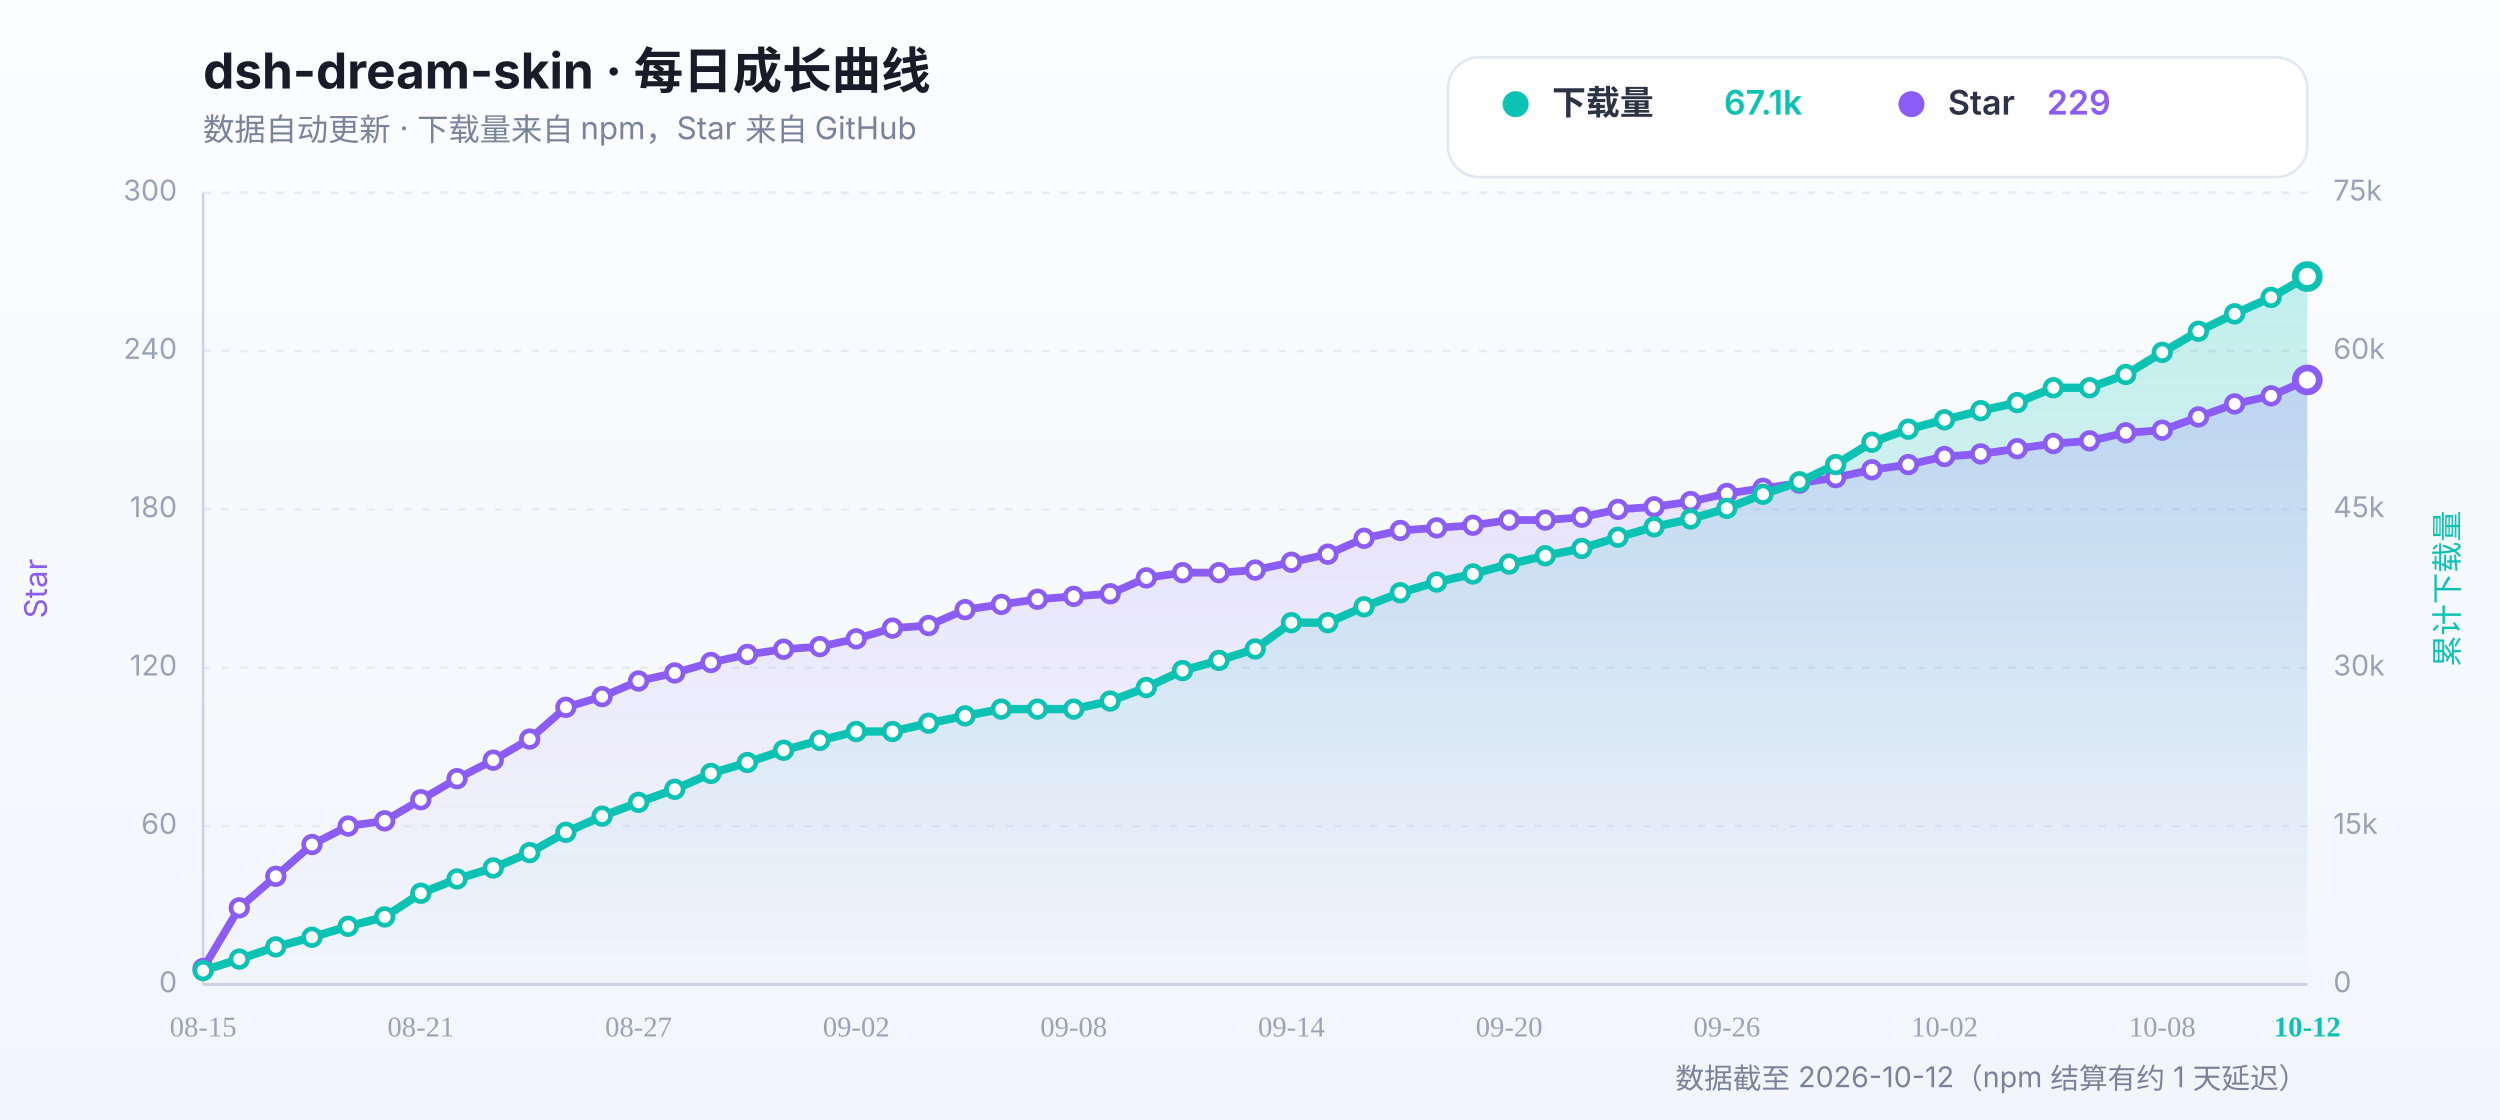
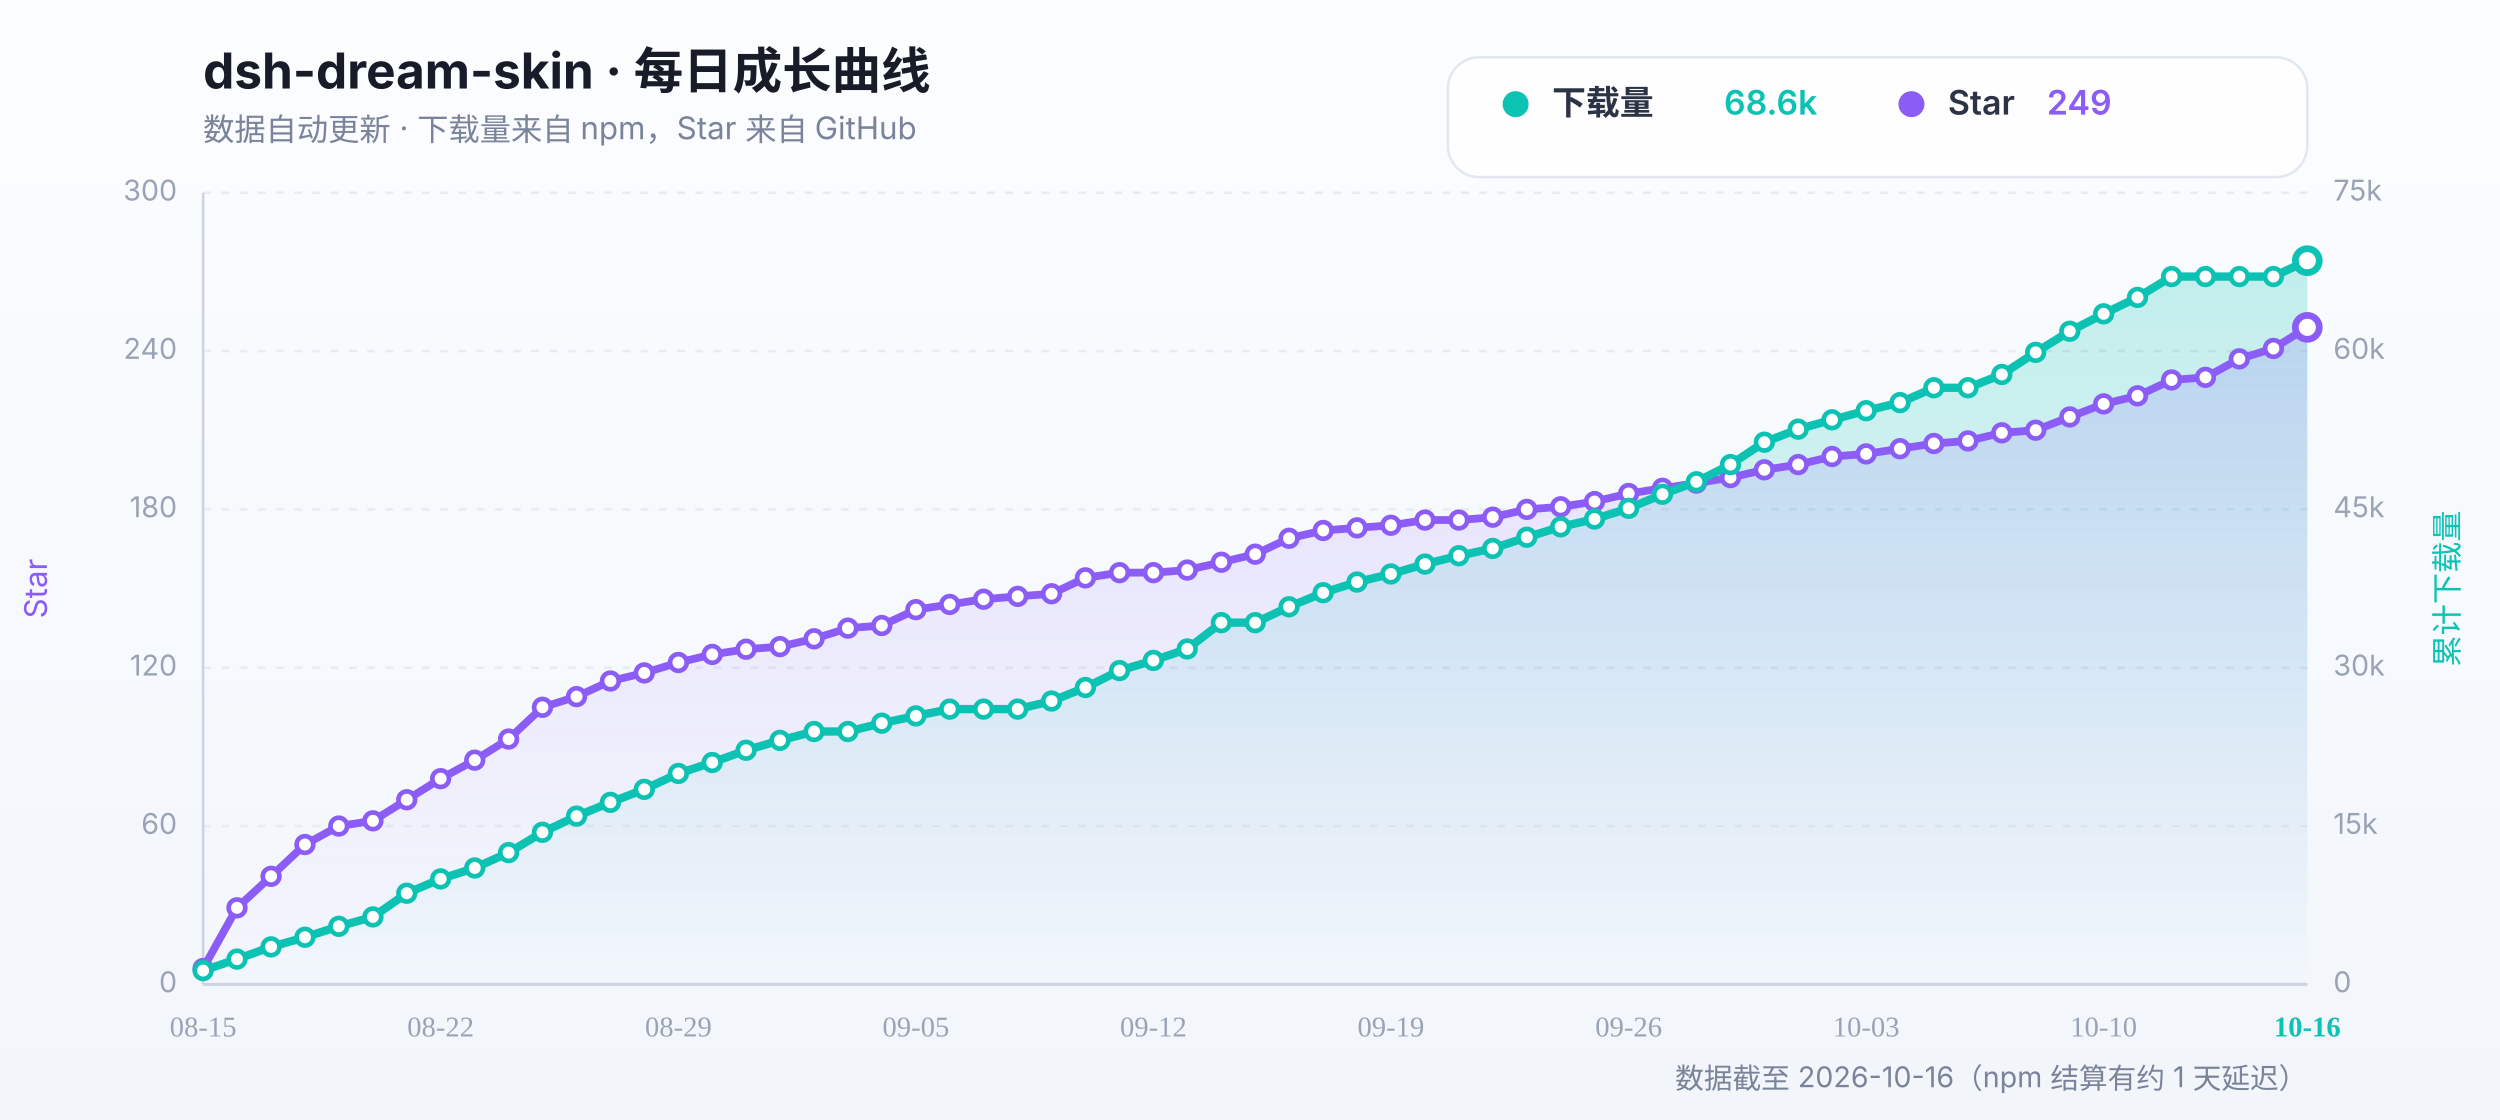
<svg xmlns="http://www.w3.org/2000/svg" width="960" height="430" viewBox="0 0 960 430" role="img" aria-label="dsh-dream-skin 每日 Star 与累计下载量双轴折线图">
  <defs>
    <linearGradient id="gradDl" x1="0" y1="0" x2="0" y2="1">
      <stop offset="0%" stop-color="#0cc2b3" stop-opacity="0.24" />
      <stop offset="100%" stop-color="#0cc2b3" stop-opacity="0" />
    </linearGradient>
    <linearGradient id="gradSt" x1="0" y1="0" x2="0" y2="1">
      <stop offset="0%" stop-color="#8b5cf6" stop-opacity="0.18" />
      <stop offset="100%" stop-color="#8b5cf6" stop-opacity="0" />
    </linearGradient>
    <linearGradient id="bgGrad" x1="0" y1="0" x2="0" y2="1">
      <stop offset="0%" stop-color="#fbfdff" />
      <stop offset="100%" stop-color="#f2f6fb" />
    </linearGradient>
  </defs>
  <rect width="960" height="430" fill="url(#bgGrad)" />
  <g font-family="system-ui,-apple-system,'Segoe UI',sans-serif">
    <text x="18" y="226" font-size="12" fill="#8b5cf6" transform="rotate(-90 18 226)" text-anchor="middle">Star</text>
    <text x="944" y="226" font-size="12" fill="#0cc2b3" transform="rotate(-90 944 226)" text-anchor="middle">累计下载量</text>
  </g>
  <text x="78" y="34" font-size="19" font-weight="700" fill="#171c28" font-family="system-ui,-apple-system,'Segoe UI',sans-serif">dsh-dream-skin · 每日成长曲线</text>
  <text x="78" y="54" font-size="12" fill="#7a8399" font-family="system-ui,-apple-system,'Segoe UI',sans-serif">数据自动更新 · 下载量来自 npm，Star 来自 GitHub</text>
  <g font-family="system-ui,-apple-system,'Segoe UI',sans-serif">
    <rect x="556" y="22" width="330" height="46" rx="12" fill="#ffffff" fill-opacity="0.72" stroke="#e3e8f0" stroke-width="1" />
    <circle cx="582" cy="40" r="5" fill="#0cc2b3" />
    <text x="596" y="44" font-size="13" font-weight="600" fill="#2c3344">下载量</text>
-     <text x="662" y="44" font-size="13" font-weight="600" fill="#0cc2b3">67.1k</text>
+     <text x="662" y="44" font-size="13" font-weight="600" fill="#0cc2b3">68.6k</text>
    <circle cx="734" cy="40" r="5" fill="#8b5cf6" />
    <text x="748" y="44" font-size="13" font-weight="600" fill="#2c3344">Star</text>
-     <text x="786" y="44" font-size="13" font-weight="600" fill="#8b5cf6">229</text>
+     <text x="786" y="44" font-size="13" font-weight="600" fill="#8b5cf6">249</text>
  </g>
  <line x1="78" y1="378.0" x2="886" y2="378.0" stroke="#d3d9e8" stroke-width="1.2" />
  <line x1="78" y1="317.2" x2="886" y2="317.2" stroke="#e8ebf2" stroke-width="1" stroke-dasharray="3 4" />
  <line x1="78" y1="256.4" x2="886" y2="256.4" stroke="#e8ebf2" stroke-width="1" stroke-dasharray="3 4" />
  <line x1="78" y1="195.6" x2="886" y2="195.6" stroke="#e8ebf2" stroke-width="1" stroke-dasharray="3 4" />
  <line x1="78" y1="134.8" x2="886" y2="134.8" stroke="#e8ebf2" stroke-width="1" stroke-dasharray="3 4" />
  <line x1="78" y1="74.0" x2="886" y2="74.0" stroke="#e8ebf2" stroke-width="1" stroke-dasharray="3 4" />
  <g font-family="system-ui,-apple-system,'Segoe UI',sans-serif">
    <text x="68" y="381.0" text-anchor="end" font-size="11" fill="#9aa3b5">0</text>
    <text x="68" y="320.2" text-anchor="end" font-size="11" fill="#9aa3b5">60</text>
    <text x="68" y="259.4" text-anchor="end" font-size="11" fill="#9aa3b5">120</text>
    <text x="68" y="198.6" text-anchor="end" font-size="11" fill="#9aa3b5">180</text>
    <text x="68" y="137.8" text-anchor="end" font-size="11" fill="#9aa3b5">240</text>
    <text x="68" y="77.0" text-anchor="end" font-size="11" fill="#9aa3b5">300</text>
    <text x="896" y="381.0" text-anchor="start" font-size="11" fill="#9aa3b5">0</text>
    <text x="896" y="320.2" text-anchor="start" font-size="11" fill="#9aa3b5">15k</text>
    <text x="896" y="259.4" text-anchor="start" font-size="11" fill="#9aa3b5">30k</text>
    <text x="896" y="198.6" text-anchor="start" font-size="11" fill="#9aa3b5">45k</text>
    <text x="896" y="137.8" text-anchor="start" font-size="11" fill="#9aa3b5">60k</text>
    <text x="896" y="77.0" text-anchor="start" font-size="11" fill="#9aa3b5">75k</text>
  </g>
  <line x1="78" y1="74" x2="78" y2="378" stroke="#cdd3e2" stroke-width="1" />
  <line x1="78" y1="378" x2="886" y2="378" stroke="#cdd3e2" stroke-width="1" />
-   <path d="M 78.0 378.0 L 78.0 372.7 L 91.9 368.3 L 105.9 363.6 L 119.8 359.9 L 133.7 355.7 L 147.7 352.1 L 161.6 343.0 L 175.5 337.5 L 189.4 333.3 L 203.4 327.4 L 217.3 319.6 L 231.2 313.4 L 245.2 308.1 L 259.1 303.1 L 273.0 297.0 L 287.0 292.8 L 300.9 288.1 L 314.8 284.3 L 328.8 280.9 L 342.7 280.9 L 356.6 277.7 L 370.6 274.9 L 384.5 272.3 L 398.4 272.3 L 412.3 272.3 L 426.3 269.2 L 440.2 264.0 L 454.1 257.5 L 468.1 253.6 L 482.0 249.2 L 495.9 239.1 L 509.9 239.1 L 523.8 233.0 L 537.7 227.6 L 551.7 223.5 L 565.6 220.4 L 579.5 216.6 L 593.4 213.4 L 607.4 210.6 L 621.3 206.3 L 635.2 202.3 L 649.2 199.3 L 663.1 195.2 L 677.0 189.8 L 691.0 185.0 L 704.9 178.4 L 718.8 169.8 L 732.8 164.8 L 746.7 161.2 L 760.6 157.7 L 774.6 154.6 L 788.5 148.9 L 802.4 148.9 L 816.3 143.8 L 830.3 135.3 L 844.2 127.2 L 858.1 120.5 L 872.1 114.2 L 886.0 106.2 L 886.0 378.0 Z" fill="url(#gradDl)" stroke="none" />
-   <path d="M 78.0 378.0 L 78.0 371.9 L 91.9 348.6 L 105.9 336.5 L 119.8 324.3 L 133.7 317.2 L 147.7 315.2 L 161.6 307.1 L 175.5 299.0 L 189.4 291.9 L 203.4 283.8 L 217.3 271.6 L 231.2 267.5 L 245.2 261.5 L 259.1 258.4 L 273.0 254.4 L 287.0 251.3 L 300.9 249.3 L 314.8 248.3 L 328.8 245.3 L 342.7 241.2 L 356.6 240.2 L 370.6 234.1 L 384.5 232.1 L 398.4 230.1 L 412.3 229.0 L 426.3 228.0 L 440.2 221.9 L 454.1 219.9 L 468.1 219.9 L 482.0 218.9 L 495.9 215.9 L 509.9 212.8 L 523.8 206.7 L 537.7 203.7 L 551.7 202.7 L 565.6 201.7 L 579.5 199.7 L 593.4 199.7 L 607.4 198.6 L 621.3 195.6 L 635.2 194.6 L 649.2 192.6 L 663.1 189.5 L 677.0 187.5 L 691.0 185.5 L 704.9 183.4 L 718.8 180.4 L 732.8 178.4 L 746.7 175.3 L 760.6 174.3 L 774.6 172.3 L 788.5 170.3 L 802.4 169.3 L 816.3 166.2 L 830.3 165.2 L 844.2 160.1 L 858.1 155.1 L 872.1 152.0 L 886.0 145.9 L 886.0 378.0 Z" fill="url(#gradSt)" stroke="none" />
-   <polyline points="78.0,371.9 91.9,348.6 105.9,336.5 119.8,324.3 133.7,317.2 147.7,315.2 161.6,307.1 175.5,299.0 189.4,291.9 203.4,283.8 217.3,271.6 231.2,267.5 245.2,261.5 259.1,258.4 273.0,254.4 287.0,251.3 300.9,249.3 314.8,248.3 328.8,245.3 342.7,241.2 356.6,240.2 370.6,234.1 384.5,232.1 398.4,230.1 412.3,229.0 426.3,228.0 440.2,221.9 454.1,219.9 468.1,219.9 482.0,218.9 495.9,215.9 509.9,212.8 523.8,206.7 537.7,203.7 551.7,202.7 565.6,201.7 579.5,199.7 593.4,199.7 607.4,198.6 621.3,195.6 635.2,194.6 649.2,192.6 663.1,189.5 677.0,187.5 691.0,185.5 704.9,183.4 718.8,180.4 732.8,178.4 746.7,175.3 760.6,174.3 774.6,172.3 788.5,170.3 802.4,169.3 816.3,166.2 830.3,165.2 844.2,160.1 858.1,155.1 872.1,152.0 886.0,145.9" fill="none" stroke="#8b5cf6" stroke-width="3" stroke-linecap="round" stroke-linejoin="round" />
+   <path d="M 78.0 378.0 L 78.0 372.7 L 91.0 368.3 L 104.1 363.6 L 117.1 359.9 L 130.1 355.7 L 143.2 352.1 L 156.2 343.0 L 169.2 337.5 L 182.3 333.3 L 195.3 327.4 L 208.3 319.6 L 221.4 313.4 L 234.4 308.1 L 247.4 303.1 L 260.5 297.0 L 273.5 292.8 L 286.5 288.1 L 299.5 284.3 L 312.6 280.9 L 325.6 280.9 L 338.6 277.7 L 351.7 274.9 L 364.7 272.3 L 377.7 272.3 L 390.8 272.3 L 403.8 269.2 L 416.8 264.0 L 429.9 257.5 L 442.9 253.6 L 455.9 249.2 L 469.0 239.1 L 482.0 239.1 L 495.0 233.0 L 508.1 227.6 L 521.1 223.5 L 534.1 220.4 L 547.2 216.6 L 560.2 213.4 L 573.2 210.6 L 586.3 206.3 L 599.3 202.3 L 612.3 199.3 L 625.4 195.2 L 638.4 189.8 L 651.4 185.0 L 664.5 178.4 L 677.5 169.8 L 690.5 164.8 L 703.5 161.2 L 716.6 157.7 L 729.6 154.6 L 742.6 148.9 L 755.7 148.9 L 768.7 143.8 L 781.7 135.3 L 794.8 127.2 L 807.8 120.5 L 820.8 114.2 L 833.9 106.2 L 846.9 106.2 L 859.9 106.2 L 873.0 106.2 L 886.0 100.1 L 886.0 378.0 Z" fill="url(#gradDl)" stroke="none" />
+   <path d="M 78.0 378.0 L 78.0 371.9 L 91.0 348.6 L 104.1 336.5 L 117.1 324.3 L 130.1 317.2 L 143.2 315.2 L 156.2 307.1 L 169.2 299.0 L 182.3 291.9 L 195.3 283.8 L 208.3 271.6 L 221.4 267.5 L 234.4 261.5 L 247.4 258.4 L 260.5 254.4 L 273.5 251.3 L 286.5 249.3 L 299.5 248.3 L 312.6 245.3 L 325.6 241.2 L 338.6 240.2 L 351.7 234.1 L 364.7 232.1 L 377.7 230.1 L 390.8 229.0 L 403.8 228.0 L 416.8 221.9 L 429.9 219.9 L 442.9 219.9 L 455.9 218.9 L 469.0 215.9 L 482.0 212.8 L 495.0 206.7 L 508.1 203.7 L 521.1 202.7 L 534.1 201.7 L 547.2 199.7 L 560.2 199.7 L 573.2 198.6 L 586.3 195.6 L 599.3 194.6 L 612.3 192.6 L 625.4 189.5 L 638.4 187.5 L 651.4 185.5 L 664.5 183.4 L 677.5 180.4 L 690.5 178.4 L 703.5 175.3 L 716.6 174.3 L 729.6 172.3 L 742.6 170.3 L 755.7 169.3 L 768.7 166.2 L 781.7 165.2 L 794.8 160.1 L 807.8 155.1 L 820.8 152.0 L 833.9 145.9 L 846.9 144.9 L 859.9 137.8 L 873.0 133.8 L 886.0 125.7 L 886.0 378.0 Z" fill="url(#gradSt)" stroke="none" />
+   <polyline points="78.0,371.9 91.0,348.6 104.1,336.5 117.1,324.3 130.1,317.2 143.2,315.2 156.2,307.1 169.2,299.0 182.3,291.9 195.3,283.8 208.3,271.6 221.4,267.5 234.4,261.5 247.4,258.4 260.5,254.4 273.5,251.3 286.5,249.3 299.5,248.3 312.6,245.3 325.6,241.2 338.6,240.2 351.7,234.1 364.7,232.1 377.7,230.1 390.8,229.0 403.8,228.0 416.8,221.9 429.9,219.9 442.9,219.9 455.9,218.9 469.0,215.9 482.0,212.8 495.0,206.7 508.1,203.7 521.1,202.7 534.1,201.7 547.2,199.7 560.2,199.7 573.2,198.6 586.3,195.6 599.3,194.6 612.3,192.6 625.4,189.5 638.4,187.5 651.4,185.5 664.5,183.4 677.5,180.4 690.5,178.4 703.5,175.3 716.6,174.3 729.6,172.3 742.6,170.3 755.7,169.3 768.7,166.2 781.7,165.2 794.8,160.1 807.8,155.1 820.8,152.0 833.9,145.9 846.9,144.9 859.9,137.8 873.0,133.8 886.0,125.7" fill="none" stroke="#8b5cf6" stroke-width="3" stroke-linecap="round" stroke-linejoin="round" />
  <circle cx="78.0" cy="371.9" r="3.2" fill="#ffffff" stroke="#8b5cf6" stroke-width="1.8" />
-   <circle cx="91.9" cy="348.6" r="3.2" fill="#ffffff" stroke="#8b5cf6" stroke-width="1.8" />
-   <circle cx="105.9" cy="336.5" r="3.2" fill="#ffffff" stroke="#8b5cf6" stroke-width="1.8" />
-   <circle cx="119.8" cy="324.3" r="3.2" fill="#ffffff" stroke="#8b5cf6" stroke-width="1.8" />
-   <circle cx="133.7" cy="317.2" r="3.2" fill="#ffffff" stroke="#8b5cf6" stroke-width="1.8" />
-   <circle cx="147.7" cy="315.2" r="3.2" fill="#ffffff" stroke="#8b5cf6" stroke-width="1.8" />
-   <circle cx="161.6" cy="307.1" r="3.2" fill="#ffffff" stroke="#8b5cf6" stroke-width="1.8" />
-   <circle cx="175.5" cy="299.0" r="3.2" fill="#ffffff" stroke="#8b5cf6" stroke-width="1.8" />
-   <circle cx="189.4" cy="291.9" r="3.2" fill="#ffffff" stroke="#8b5cf6" stroke-width="1.8" />
-   <circle cx="203.4" cy="283.8" r="3.2" fill="#ffffff" stroke="#8b5cf6" stroke-width="1.8" />
-   <circle cx="217.3" cy="271.6" r="3.2" fill="#ffffff" stroke="#8b5cf6" stroke-width="1.8" />
-   <circle cx="231.2" cy="267.5" r="3.2" fill="#ffffff" stroke="#8b5cf6" stroke-width="1.8" />
-   <circle cx="245.2" cy="261.5" r="3.2" fill="#ffffff" stroke="#8b5cf6" stroke-width="1.8" />
-   <circle cx="259.1" cy="258.4" r="3.2" fill="#ffffff" stroke="#8b5cf6" stroke-width="1.8" />
-   <circle cx="273.0" cy="254.4" r="3.2" fill="#ffffff" stroke="#8b5cf6" stroke-width="1.8" />
-   <circle cx="287.0" cy="251.3" r="3.2" fill="#ffffff" stroke="#8b5cf6" stroke-width="1.8" />
-   <circle cx="300.9" cy="249.3" r="3.2" fill="#ffffff" stroke="#8b5cf6" stroke-width="1.8" />
-   <circle cx="314.8" cy="248.3" r="3.2" fill="#ffffff" stroke="#8b5cf6" stroke-width="1.8" />
-   <circle cx="328.8" cy="245.3" r="3.2" fill="#ffffff" stroke="#8b5cf6" stroke-width="1.8" />
-   <circle cx="342.7" cy="241.2" r="3.2" fill="#ffffff" stroke="#8b5cf6" stroke-width="1.8" />
-   <circle cx="356.6" cy="240.2" r="3.2" fill="#ffffff" stroke="#8b5cf6" stroke-width="1.8" />
-   <circle cx="370.6" cy="234.1" r="3.2" fill="#ffffff" stroke="#8b5cf6" stroke-width="1.8" />
-   <circle cx="384.5" cy="232.1" r="3.2" fill="#ffffff" stroke="#8b5cf6" stroke-width="1.8" />
-   <circle cx="398.4" cy="230.1" r="3.2" fill="#ffffff" stroke="#8b5cf6" stroke-width="1.8" />
-   <circle cx="412.3" cy="229.0" r="3.2" fill="#ffffff" stroke="#8b5cf6" stroke-width="1.8" />
-   <circle cx="426.3" cy="228.0" r="3.2" fill="#ffffff" stroke="#8b5cf6" stroke-width="1.8" />
-   <circle cx="440.2" cy="221.9" r="3.2" fill="#ffffff" stroke="#8b5cf6" stroke-width="1.8" />
-   <circle cx="454.1" cy="219.9" r="3.2" fill="#ffffff" stroke="#8b5cf6" stroke-width="1.8" />
-   <circle cx="468.1" cy="219.9" r="3.2" fill="#ffffff" stroke="#8b5cf6" stroke-width="1.8" />
-   <circle cx="482.0" cy="218.9" r="3.2" fill="#ffffff" stroke="#8b5cf6" stroke-width="1.8" />
-   <circle cx="495.9" cy="215.9" r="3.2" fill="#ffffff" stroke="#8b5cf6" stroke-width="1.8" />
-   <circle cx="509.9" cy="212.8" r="3.2" fill="#ffffff" stroke="#8b5cf6" stroke-width="1.8" />
-   <circle cx="523.8" cy="206.7" r="3.2" fill="#ffffff" stroke="#8b5cf6" stroke-width="1.8" />
-   <circle cx="537.7" cy="203.7" r="3.2" fill="#ffffff" stroke="#8b5cf6" stroke-width="1.8" />
-   <circle cx="551.7" cy="202.7" r="3.2" fill="#ffffff" stroke="#8b5cf6" stroke-width="1.8" />
-   <circle cx="565.6" cy="201.7" r="3.2" fill="#ffffff" stroke="#8b5cf6" stroke-width="1.8" />
-   <circle cx="579.5" cy="199.7" r="3.2" fill="#ffffff" stroke="#8b5cf6" stroke-width="1.8" />
-   <circle cx="593.4" cy="199.7" r="3.2" fill="#ffffff" stroke="#8b5cf6" stroke-width="1.8" />
-   <circle cx="607.4" cy="198.6" r="3.2" fill="#ffffff" stroke="#8b5cf6" stroke-width="1.8" />
-   <circle cx="621.3" cy="195.6" r="3.2" fill="#ffffff" stroke="#8b5cf6" stroke-width="1.8" />
-   <circle cx="635.2" cy="194.6" r="3.2" fill="#ffffff" stroke="#8b5cf6" stroke-width="1.8" />
-   <circle cx="649.2" cy="192.6" r="3.2" fill="#ffffff" stroke="#8b5cf6" stroke-width="1.8" />
-   <circle cx="663.1" cy="189.5" r="3.2" fill="#ffffff" stroke="#8b5cf6" stroke-width="1.8" />
-   <circle cx="677.0" cy="187.5" r="3.2" fill="#ffffff" stroke="#8b5cf6" stroke-width="1.8" />
-   <circle cx="691.0" cy="185.5" r="3.2" fill="#ffffff" stroke="#8b5cf6" stroke-width="1.8" />
-   <circle cx="704.9" cy="183.4" r="3.2" fill="#ffffff" stroke="#8b5cf6" stroke-width="1.8" />
-   <circle cx="718.8" cy="180.4" r="3.2" fill="#ffffff" stroke="#8b5cf6" stroke-width="1.8" />
-   <circle cx="732.8" cy="178.4" r="3.2" fill="#ffffff" stroke="#8b5cf6" stroke-width="1.8" />
-   <circle cx="746.7" cy="175.3" r="3.2" fill="#ffffff" stroke="#8b5cf6" stroke-width="1.8" />
-   <circle cx="760.6" cy="174.3" r="3.2" fill="#ffffff" stroke="#8b5cf6" stroke-width="1.8" />
-   <circle cx="774.6" cy="172.3" r="3.2" fill="#ffffff" stroke="#8b5cf6" stroke-width="1.8" />
-   <circle cx="788.5" cy="170.3" r="3.2" fill="#ffffff" stroke="#8b5cf6" stroke-width="1.8" />
-   <circle cx="802.4" cy="169.3" r="3.2" fill="#ffffff" stroke="#8b5cf6" stroke-width="1.8" />
-   <circle cx="816.3" cy="166.2" r="3.2" fill="#ffffff" stroke="#8b5cf6" stroke-width="1.8" />
-   <circle cx="830.3" cy="165.2" r="3.2" fill="#ffffff" stroke="#8b5cf6" stroke-width="1.8" />
-   <circle cx="844.2" cy="160.1" r="3.2" fill="#ffffff" stroke="#8b5cf6" stroke-width="1.8" />
-   <circle cx="858.1" cy="155.1" r="3.2" fill="#ffffff" stroke="#8b5cf6" stroke-width="1.8" />
-   <circle cx="872.1" cy="152.0" r="3.2" fill="#ffffff" stroke="#8b5cf6" stroke-width="1.8" />
-   <circle cx="886.0" cy="145.9" r="4.6" fill="#ffffff" stroke="#8b5cf6" stroke-width="2.6" />
-   <polyline points="78.0,372.7 91.9,368.3 105.9,363.6 119.8,359.9 133.7,355.7 147.7,352.1 161.6,343.0 175.5,337.5 189.4,333.3 203.4,327.4 217.3,319.6 231.2,313.4 245.2,308.1 259.1,303.1 273.0,297.0 287.0,292.8 300.9,288.1 314.8,284.3 328.8,280.9 342.7,280.9 356.6,277.7 370.6,274.9 384.5,272.3 398.4,272.3 412.3,272.3 426.3,269.2 440.2,264.0 454.1,257.5 468.1,253.6 482.0,249.2 495.9,239.1 509.9,239.1 523.8,233.0 537.7,227.6 551.7,223.5 565.6,220.4 579.5,216.6 593.4,213.4 607.4,210.6 621.3,206.3 635.2,202.3 649.2,199.3 663.1,195.2 677.0,189.8 691.0,185.0 704.9,178.4 718.8,169.8 732.8,164.8 746.7,161.2 760.6,157.7 774.6,154.6 788.5,148.9 802.4,148.9 816.3,143.8 830.3,135.3 844.2,127.2 858.1,120.5 872.1,114.2 886.0,106.2" fill="none" stroke="#0cc2b3" stroke-width="3.2" stroke-linecap="round" stroke-linejoin="round" />
+   <circle cx="91.0" cy="348.6" r="3.2" fill="#ffffff" stroke="#8b5cf6" stroke-width="1.8" />
+   <circle cx="104.1" cy="336.5" r="3.2" fill="#ffffff" stroke="#8b5cf6" stroke-width="1.8" />
+   <circle cx="117.1" cy="324.3" r="3.2" fill="#ffffff" stroke="#8b5cf6" stroke-width="1.8" />
+   <circle cx="130.1" cy="317.2" r="3.2" fill="#ffffff" stroke="#8b5cf6" stroke-width="1.8" />
+   <circle cx="143.2" cy="315.2" r="3.2" fill="#ffffff" stroke="#8b5cf6" stroke-width="1.8" />
+   <circle cx="156.2" cy="307.1" r="3.2" fill="#ffffff" stroke="#8b5cf6" stroke-width="1.8" />
+   <circle cx="169.2" cy="299.0" r="3.2" fill="#ffffff" stroke="#8b5cf6" stroke-width="1.8" />
+   <circle cx="182.3" cy="291.9" r="3.2" fill="#ffffff" stroke="#8b5cf6" stroke-width="1.8" />
+   <circle cx="195.3" cy="283.8" r="3.2" fill="#ffffff" stroke="#8b5cf6" stroke-width="1.8" />
+   <circle cx="208.3" cy="271.6" r="3.2" fill="#ffffff" stroke="#8b5cf6" stroke-width="1.8" />
+   <circle cx="221.4" cy="267.5" r="3.2" fill="#ffffff" stroke="#8b5cf6" stroke-width="1.8" />
+   <circle cx="234.4" cy="261.5" r="3.2" fill="#ffffff" stroke="#8b5cf6" stroke-width="1.8" />
+   <circle cx="247.4" cy="258.4" r="3.2" fill="#ffffff" stroke="#8b5cf6" stroke-width="1.8" />
+   <circle cx="260.5" cy="254.4" r="3.2" fill="#ffffff" stroke="#8b5cf6" stroke-width="1.8" />
+   <circle cx="273.5" cy="251.3" r="3.2" fill="#ffffff" stroke="#8b5cf6" stroke-width="1.8" />
+   <circle cx="286.5" cy="249.3" r="3.2" fill="#ffffff" stroke="#8b5cf6" stroke-width="1.8" />
+   <circle cx="299.5" cy="248.3" r="3.2" fill="#ffffff" stroke="#8b5cf6" stroke-width="1.8" />
+   <circle cx="312.6" cy="245.3" r="3.2" fill="#ffffff" stroke="#8b5cf6" stroke-width="1.8" />
+   <circle cx="325.6" cy="241.2" r="3.2" fill="#ffffff" stroke="#8b5cf6" stroke-width="1.8" />
+   <circle cx="338.6" cy="240.2" r="3.2" fill="#ffffff" stroke="#8b5cf6" stroke-width="1.8" />
+   <circle cx="351.7" cy="234.1" r="3.2" fill="#ffffff" stroke="#8b5cf6" stroke-width="1.8" />
+   <circle cx="364.7" cy="232.1" r="3.2" fill="#ffffff" stroke="#8b5cf6" stroke-width="1.8" />
+   <circle cx="377.7" cy="230.1" r="3.2" fill="#ffffff" stroke="#8b5cf6" stroke-width="1.8" />
+   <circle cx="390.8" cy="229.0" r="3.2" fill="#ffffff" stroke="#8b5cf6" stroke-width="1.8" />
+   <circle cx="403.8" cy="228.0" r="3.2" fill="#ffffff" stroke="#8b5cf6" stroke-width="1.8" />
+   <circle cx="416.8" cy="221.9" r="3.2" fill="#ffffff" stroke="#8b5cf6" stroke-width="1.8" />
+   <circle cx="429.9" cy="219.9" r="3.2" fill="#ffffff" stroke="#8b5cf6" stroke-width="1.8" />
+   <circle cx="442.9" cy="219.9" r="3.2" fill="#ffffff" stroke="#8b5cf6" stroke-width="1.8" />
+   <circle cx="455.9" cy="218.9" r="3.2" fill="#ffffff" stroke="#8b5cf6" stroke-width="1.8" />
+   <circle cx="469.0" cy="215.9" r="3.2" fill="#ffffff" stroke="#8b5cf6" stroke-width="1.8" />
+   <circle cx="482.0" cy="212.8" r="3.2" fill="#ffffff" stroke="#8b5cf6" stroke-width="1.8" />
+   <circle cx="495.0" cy="206.7" r="3.2" fill="#ffffff" stroke="#8b5cf6" stroke-width="1.8" />
+   <circle cx="508.1" cy="203.7" r="3.2" fill="#ffffff" stroke="#8b5cf6" stroke-width="1.8" />
+   <circle cx="521.1" cy="202.7" r="3.2" fill="#ffffff" stroke="#8b5cf6" stroke-width="1.8" />
+   <circle cx="534.1" cy="201.7" r="3.2" fill="#ffffff" stroke="#8b5cf6" stroke-width="1.8" />
+   <circle cx="547.2" cy="199.7" r="3.2" fill="#ffffff" stroke="#8b5cf6" stroke-width="1.8" />
+   <circle cx="560.2" cy="199.7" r="3.2" fill="#ffffff" stroke="#8b5cf6" stroke-width="1.8" />
+   <circle cx="573.2" cy="198.6" r="3.2" fill="#ffffff" stroke="#8b5cf6" stroke-width="1.8" />
+   <circle cx="586.3" cy="195.6" r="3.2" fill="#ffffff" stroke="#8b5cf6" stroke-width="1.8" />
+   <circle cx="599.3" cy="194.6" r="3.2" fill="#ffffff" stroke="#8b5cf6" stroke-width="1.8" />
+   <circle cx="612.3" cy="192.6" r="3.2" fill="#ffffff" stroke="#8b5cf6" stroke-width="1.8" />
+   <circle cx="625.4" cy="189.5" r="3.2" fill="#ffffff" stroke="#8b5cf6" stroke-width="1.8" />
+   <circle cx="638.4" cy="187.5" r="3.2" fill="#ffffff" stroke="#8b5cf6" stroke-width="1.8" />
+   <circle cx="651.4" cy="185.5" r="3.2" fill="#ffffff" stroke="#8b5cf6" stroke-width="1.8" />
+   <circle cx="664.5" cy="183.4" r="3.2" fill="#ffffff" stroke="#8b5cf6" stroke-width="1.8" />
+   <circle cx="677.5" cy="180.4" r="3.2" fill="#ffffff" stroke="#8b5cf6" stroke-width="1.8" />
+   <circle cx="690.5" cy="178.4" r="3.2" fill="#ffffff" stroke="#8b5cf6" stroke-width="1.8" />
+   <circle cx="703.5" cy="175.3" r="3.2" fill="#ffffff" stroke="#8b5cf6" stroke-width="1.8" />
+   <circle cx="716.6" cy="174.3" r="3.2" fill="#ffffff" stroke="#8b5cf6" stroke-width="1.8" />
+   <circle cx="729.6" cy="172.3" r="3.2" fill="#ffffff" stroke="#8b5cf6" stroke-width="1.8" />
+   <circle cx="742.6" cy="170.3" r="3.2" fill="#ffffff" stroke="#8b5cf6" stroke-width="1.8" />
+   <circle cx="755.7" cy="169.3" r="3.2" fill="#ffffff" stroke="#8b5cf6" stroke-width="1.8" />
+   <circle cx="768.7" cy="166.2" r="3.2" fill="#ffffff" stroke="#8b5cf6" stroke-width="1.8" />
+   <circle cx="781.7" cy="165.2" r="3.2" fill="#ffffff" stroke="#8b5cf6" stroke-width="1.8" />
+   <circle cx="794.8" cy="160.1" r="3.2" fill="#ffffff" stroke="#8b5cf6" stroke-width="1.8" />
+   <circle cx="807.8" cy="155.1" r="3.2" fill="#ffffff" stroke="#8b5cf6" stroke-width="1.8" />
+   <circle cx="820.8" cy="152.0" r="3.2" fill="#ffffff" stroke="#8b5cf6" stroke-width="1.8" />
+   <circle cx="833.9" cy="145.9" r="3.2" fill="#ffffff" stroke="#8b5cf6" stroke-width="1.8" />
+   <circle cx="846.9" cy="144.9" r="3.2" fill="#ffffff" stroke="#8b5cf6" stroke-width="1.8" />
+   <circle cx="859.9" cy="137.8" r="3.2" fill="#ffffff" stroke="#8b5cf6" stroke-width="1.8" />
+   <circle cx="873.0" cy="133.8" r="3.2" fill="#ffffff" stroke="#8b5cf6" stroke-width="1.8" />
+   <circle cx="886.0" cy="125.7" r="4.6" fill="#ffffff" stroke="#8b5cf6" stroke-width="2.6" />
+   <polyline points="78.0,372.7 91.0,368.3 104.1,363.6 117.1,359.9 130.1,355.7 143.2,352.1 156.2,343.0 169.2,337.5 182.3,333.3 195.3,327.4 208.3,319.6 221.4,313.4 234.4,308.1 247.4,303.1 260.5,297.0 273.5,292.8 286.5,288.1 299.5,284.3 312.6,280.9 325.6,280.9 338.6,277.7 351.7,274.9 364.7,272.3 377.7,272.3 390.8,272.3 403.8,269.2 416.8,264.0 429.9,257.5 442.9,253.6 455.9,249.2 469.0,239.1 482.0,239.1 495.0,233.0 508.1,227.6 521.1,223.5 534.1,220.4 547.2,216.6 560.2,213.4 573.2,210.6 586.3,206.3 599.3,202.3 612.3,199.3 625.4,195.2 638.4,189.8 651.4,185.0 664.5,178.4 677.5,169.8 690.5,164.8 703.5,161.2 716.6,157.7 729.6,154.6 742.6,148.9 755.7,148.9 768.7,143.8 781.7,135.3 794.8,127.2 807.8,120.5 820.8,114.2 833.9,106.2 846.9,106.2 859.9,106.2 873.0,106.2 886.0,100.1" fill="none" stroke="#0cc2b3" stroke-width="3.2" stroke-linecap="round" stroke-linejoin="round" />
  <circle cx="78.0" cy="372.7" r="3.2" fill="#ffffff" stroke="#0cc2b3" stroke-width="1.8" />
-   <circle cx="91.9" cy="368.3" r="3.2" fill="#ffffff" stroke="#0cc2b3" stroke-width="1.8" />
-   <circle cx="105.9" cy="363.6" r="3.2" fill="#ffffff" stroke="#0cc2b3" stroke-width="1.8" />
-   <circle cx="119.8" cy="359.9" r="3.2" fill="#ffffff" stroke="#0cc2b3" stroke-width="1.8" />
-   <circle cx="133.7" cy="355.7" r="3.2" fill="#ffffff" stroke="#0cc2b3" stroke-width="1.8" />
-   <circle cx="147.7" cy="352.1" r="3.2" fill="#ffffff" stroke="#0cc2b3" stroke-width="1.8" />
-   <circle cx="161.6" cy="343.0" r="3.2" fill="#ffffff" stroke="#0cc2b3" stroke-width="1.8" />
-   <circle cx="175.5" cy="337.5" r="3.2" fill="#ffffff" stroke="#0cc2b3" stroke-width="1.8" />
-   <circle cx="189.4" cy="333.3" r="3.2" fill="#ffffff" stroke="#0cc2b3" stroke-width="1.8" />
-   <circle cx="203.4" cy="327.4" r="3.2" fill="#ffffff" stroke="#0cc2b3" stroke-width="1.8" />
-   <circle cx="217.3" cy="319.6" r="3.2" fill="#ffffff" stroke="#0cc2b3" stroke-width="1.8" />
-   <circle cx="231.2" cy="313.4" r="3.2" fill="#ffffff" stroke="#0cc2b3" stroke-width="1.8" />
-   <circle cx="245.2" cy="308.1" r="3.2" fill="#ffffff" stroke="#0cc2b3" stroke-width="1.8" />
-   <circle cx="259.1" cy="303.1" r="3.2" fill="#ffffff" stroke="#0cc2b3" stroke-width="1.8" />
-   <circle cx="273.0" cy="297.0" r="3.2" fill="#ffffff" stroke="#0cc2b3" stroke-width="1.8" />
-   <circle cx="287.0" cy="292.8" r="3.2" fill="#ffffff" stroke="#0cc2b3" stroke-width="1.8" />
-   <circle cx="300.9" cy="288.1" r="3.2" fill="#ffffff" stroke="#0cc2b3" stroke-width="1.8" />
-   <circle cx="314.8" cy="284.3" r="3.2" fill="#ffffff" stroke="#0cc2b3" stroke-width="1.8" />
-   <circle cx="328.8" cy="280.9" r="3.2" fill="#ffffff" stroke="#0cc2b3" stroke-width="1.8" />
-   <circle cx="342.7" cy="280.9" r="3.2" fill="#ffffff" stroke="#0cc2b3" stroke-width="1.8" />
-   <circle cx="356.6" cy="277.7" r="3.2" fill="#ffffff" stroke="#0cc2b3" stroke-width="1.8" />
-   <circle cx="370.6" cy="274.9" r="3.2" fill="#ffffff" stroke="#0cc2b3" stroke-width="1.8" />
-   <circle cx="384.5" cy="272.3" r="3.2" fill="#ffffff" stroke="#0cc2b3" stroke-width="1.8" />
-   <circle cx="398.4" cy="272.3" r="3.2" fill="#ffffff" stroke="#0cc2b3" stroke-width="1.8" />
-   <circle cx="412.3" cy="272.3" r="3.2" fill="#ffffff" stroke="#0cc2b3" stroke-width="1.8" />
-   <circle cx="426.3" cy="269.2" r="3.2" fill="#ffffff" stroke="#0cc2b3" stroke-width="1.8" />
-   <circle cx="440.2" cy="264.0" r="3.2" fill="#ffffff" stroke="#0cc2b3" stroke-width="1.8" />
-   <circle cx="454.1" cy="257.5" r="3.2" fill="#ffffff" stroke="#0cc2b3" stroke-width="1.8" />
-   <circle cx="468.1" cy="253.6" r="3.2" fill="#ffffff" stroke="#0cc2b3" stroke-width="1.8" />
-   <circle cx="482.0" cy="249.2" r="3.2" fill="#ffffff" stroke="#0cc2b3" stroke-width="1.8" />
-   <circle cx="495.9" cy="239.1" r="3.2" fill="#ffffff" stroke="#0cc2b3" stroke-width="1.8" />
-   <circle cx="509.9" cy="239.1" r="3.2" fill="#ffffff" stroke="#0cc2b3" stroke-width="1.8" />
-   <circle cx="523.8" cy="233.0" r="3.2" fill="#ffffff" stroke="#0cc2b3" stroke-width="1.8" />
-   <circle cx="537.7" cy="227.6" r="3.2" fill="#ffffff" stroke="#0cc2b3" stroke-width="1.8" />
-   <circle cx="551.7" cy="223.5" r="3.2" fill="#ffffff" stroke="#0cc2b3" stroke-width="1.8" />
-   <circle cx="565.6" cy="220.4" r="3.2" fill="#ffffff" stroke="#0cc2b3" stroke-width="1.8" />
-   <circle cx="579.5" cy="216.6" r="3.2" fill="#ffffff" stroke="#0cc2b3" stroke-width="1.8" />
-   <circle cx="593.4" cy="213.4" r="3.2" fill="#ffffff" stroke="#0cc2b3" stroke-width="1.8" />
-   <circle cx="607.4" cy="210.6" r="3.2" fill="#ffffff" stroke="#0cc2b3" stroke-width="1.8" />
-   <circle cx="621.3" cy="206.3" r="3.2" fill="#ffffff" stroke="#0cc2b3" stroke-width="1.8" />
-   <circle cx="635.2" cy="202.3" r="3.2" fill="#ffffff" stroke="#0cc2b3" stroke-width="1.8" />
-   <circle cx="649.2" cy="199.3" r="3.2" fill="#ffffff" stroke="#0cc2b3" stroke-width="1.8" />
-   <circle cx="663.1" cy="195.2" r="3.2" fill="#ffffff" stroke="#0cc2b3" stroke-width="1.8" />
-   <circle cx="677.0" cy="189.8" r="3.2" fill="#ffffff" stroke="#0cc2b3" stroke-width="1.8" />
-   <circle cx="691.0" cy="185.0" r="3.2" fill="#ffffff" stroke="#0cc2b3" stroke-width="1.8" />
-   <circle cx="704.9" cy="178.4" r="3.2" fill="#ffffff" stroke="#0cc2b3" stroke-width="1.8" />
-   <circle cx="718.8" cy="169.8" r="3.2" fill="#ffffff" stroke="#0cc2b3" stroke-width="1.8" />
-   <circle cx="732.8" cy="164.8" r="3.2" fill="#ffffff" stroke="#0cc2b3" stroke-width="1.8" />
-   <circle cx="746.7" cy="161.2" r="3.2" fill="#ffffff" stroke="#0cc2b3" stroke-width="1.8" />
-   <circle cx="760.6" cy="157.7" r="3.2" fill="#ffffff" stroke="#0cc2b3" stroke-width="1.8" />
-   <circle cx="774.6" cy="154.6" r="3.2" fill="#ffffff" stroke="#0cc2b3" stroke-width="1.8" />
-   <circle cx="788.5" cy="148.9" r="3.2" fill="#ffffff" stroke="#0cc2b3" stroke-width="1.8" />
-   <circle cx="802.4" cy="148.9" r="3.2" fill="#ffffff" stroke="#0cc2b3" stroke-width="1.8" />
-   <circle cx="816.3" cy="143.8" r="3.2" fill="#ffffff" stroke="#0cc2b3" stroke-width="1.8" />
-   <circle cx="830.3" cy="135.3" r="3.2" fill="#ffffff" stroke="#0cc2b3" stroke-width="1.8" />
-   <circle cx="844.2" cy="127.2" r="3.2" fill="#ffffff" stroke="#0cc2b3" stroke-width="1.8" />
-   <circle cx="858.1" cy="120.5" r="3.2" fill="#ffffff" stroke="#0cc2b3" stroke-width="1.8" />
-   <circle cx="872.1" cy="114.2" r="3.2" fill="#ffffff" stroke="#0cc2b3" stroke-width="1.8" />
-   <circle cx="886.0" cy="106.2" r="4.6" fill="#ffffff" stroke="#0cc2b3" stroke-width="2.6" />
+   <circle cx="91.0" cy="368.3" r="3.2" fill="#ffffff" stroke="#0cc2b3" stroke-width="1.8" />
+   <circle cx="104.1" cy="363.6" r="3.2" fill="#ffffff" stroke="#0cc2b3" stroke-width="1.8" />
+   <circle cx="117.1" cy="359.9" r="3.2" fill="#ffffff" stroke="#0cc2b3" stroke-width="1.8" />
+   <circle cx="130.1" cy="355.7" r="3.2" fill="#ffffff" stroke="#0cc2b3" stroke-width="1.8" />
+   <circle cx="143.2" cy="352.1" r="3.2" fill="#ffffff" stroke="#0cc2b3" stroke-width="1.8" />
+   <circle cx="156.2" cy="343.0" r="3.2" fill="#ffffff" stroke="#0cc2b3" stroke-width="1.8" />
+   <circle cx="169.2" cy="337.5" r="3.2" fill="#ffffff" stroke="#0cc2b3" stroke-width="1.8" />
+   <circle cx="182.3" cy="333.3" r="3.2" fill="#ffffff" stroke="#0cc2b3" stroke-width="1.8" />
+   <circle cx="195.3" cy="327.4" r="3.2" fill="#ffffff" stroke="#0cc2b3" stroke-width="1.8" />
+   <circle cx="208.3" cy="319.6" r="3.2" fill="#ffffff" stroke="#0cc2b3" stroke-width="1.8" />
+   <circle cx="221.4" cy="313.4" r="3.2" fill="#ffffff" stroke="#0cc2b3" stroke-width="1.8" />
+   <circle cx="234.4" cy="308.1" r="3.2" fill="#ffffff" stroke="#0cc2b3" stroke-width="1.8" />
+   <circle cx="247.4" cy="303.1" r="3.2" fill="#ffffff" stroke="#0cc2b3" stroke-width="1.8" />
+   <circle cx="260.5" cy="297.0" r="3.2" fill="#ffffff" stroke="#0cc2b3" stroke-width="1.8" />
+   <circle cx="273.5" cy="292.8" r="3.2" fill="#ffffff" stroke="#0cc2b3" stroke-width="1.8" />
+   <circle cx="286.5" cy="288.1" r="3.2" fill="#ffffff" stroke="#0cc2b3" stroke-width="1.8" />
+   <circle cx="299.5" cy="284.3" r="3.2" fill="#ffffff" stroke="#0cc2b3" stroke-width="1.8" />
+   <circle cx="312.6" cy="280.9" r="3.2" fill="#ffffff" stroke="#0cc2b3" stroke-width="1.8" />
+   <circle cx="325.6" cy="280.9" r="3.2" fill="#ffffff" stroke="#0cc2b3" stroke-width="1.8" />
+   <circle cx="338.6" cy="277.7" r="3.2" fill="#ffffff" stroke="#0cc2b3" stroke-width="1.8" />
+   <circle cx="351.7" cy="274.9" r="3.2" fill="#ffffff" stroke="#0cc2b3" stroke-width="1.8" />
+   <circle cx="364.7" cy="272.3" r="3.2" fill="#ffffff" stroke="#0cc2b3" stroke-width="1.8" />
+   <circle cx="377.7" cy="272.3" r="3.2" fill="#ffffff" stroke="#0cc2b3" stroke-width="1.8" />
+   <circle cx="390.8" cy="272.3" r="3.2" fill="#ffffff" stroke="#0cc2b3" stroke-width="1.8" />
+   <circle cx="403.8" cy="269.2" r="3.2" fill="#ffffff" stroke="#0cc2b3" stroke-width="1.8" />
+   <circle cx="416.8" cy="264.0" r="3.2" fill="#ffffff" stroke="#0cc2b3" stroke-width="1.8" />
+   <circle cx="429.9" cy="257.5" r="3.2" fill="#ffffff" stroke="#0cc2b3" stroke-width="1.8" />
+   <circle cx="442.9" cy="253.6" r="3.2" fill="#ffffff" stroke="#0cc2b3" stroke-width="1.8" />
+   <circle cx="455.9" cy="249.2" r="3.2" fill="#ffffff" stroke="#0cc2b3" stroke-width="1.8" />
+   <circle cx="469.0" cy="239.1" r="3.2" fill="#ffffff" stroke="#0cc2b3" stroke-width="1.8" />
+   <circle cx="482.0" cy="239.1" r="3.2" fill="#ffffff" stroke="#0cc2b3" stroke-width="1.8" />
+   <circle cx="495.0" cy="233.0" r="3.2" fill="#ffffff" stroke="#0cc2b3" stroke-width="1.8" />
+   <circle cx="508.1" cy="227.6" r="3.2" fill="#ffffff" stroke="#0cc2b3" stroke-width="1.8" />
+   <circle cx="521.1" cy="223.5" r="3.2" fill="#ffffff" stroke="#0cc2b3" stroke-width="1.8" />
+   <circle cx="534.1" cy="220.4" r="3.2" fill="#ffffff" stroke="#0cc2b3" stroke-width="1.8" />
+   <circle cx="547.2" cy="216.6" r="3.2" fill="#ffffff" stroke="#0cc2b3" stroke-width="1.8" />
+   <circle cx="560.2" cy="213.4" r="3.2" fill="#ffffff" stroke="#0cc2b3" stroke-width="1.8" />
+   <circle cx="573.2" cy="210.6" r="3.2" fill="#ffffff" stroke="#0cc2b3" stroke-width="1.8" />
+   <circle cx="586.3" cy="206.3" r="3.2" fill="#ffffff" stroke="#0cc2b3" stroke-width="1.8" />
+   <circle cx="599.3" cy="202.3" r="3.2" fill="#ffffff" stroke="#0cc2b3" stroke-width="1.8" />
+   <circle cx="612.3" cy="199.3" r="3.2" fill="#ffffff" stroke="#0cc2b3" stroke-width="1.8" />
+   <circle cx="625.4" cy="195.2" r="3.2" fill="#ffffff" stroke="#0cc2b3" stroke-width="1.8" />
+   <circle cx="638.4" cy="189.8" r="3.2" fill="#ffffff" stroke="#0cc2b3" stroke-width="1.8" />
+   <circle cx="651.4" cy="185.0" r="3.2" fill="#ffffff" stroke="#0cc2b3" stroke-width="1.8" />
+   <circle cx="664.5" cy="178.4" r="3.2" fill="#ffffff" stroke="#0cc2b3" stroke-width="1.8" />
+   <circle cx="677.5" cy="169.8" r="3.2" fill="#ffffff" stroke="#0cc2b3" stroke-width="1.8" />
+   <circle cx="690.5" cy="164.8" r="3.2" fill="#ffffff" stroke="#0cc2b3" stroke-width="1.8" />
+   <circle cx="703.5" cy="161.2" r="3.2" fill="#ffffff" stroke="#0cc2b3" stroke-width="1.8" />
+   <circle cx="716.6" cy="157.7" r="3.2" fill="#ffffff" stroke="#0cc2b3" stroke-width="1.8" />
+   <circle cx="729.6" cy="154.6" r="3.2" fill="#ffffff" stroke="#0cc2b3" stroke-width="1.8" />
+   <circle cx="742.6" cy="148.9" r="3.2" fill="#ffffff" stroke="#0cc2b3" stroke-width="1.8" />
+   <circle cx="755.7" cy="148.9" r="3.2" fill="#ffffff" stroke="#0cc2b3" stroke-width="1.8" />
+   <circle cx="768.7" cy="143.8" r="3.2" fill="#ffffff" stroke="#0cc2b3" stroke-width="1.8" />
+   <circle cx="781.7" cy="135.3" r="3.2" fill="#ffffff" stroke="#0cc2b3" stroke-width="1.8" />
+   <circle cx="794.8" cy="127.2" r="3.2" fill="#ffffff" stroke="#0cc2b3" stroke-width="1.8" />
+   <circle cx="807.8" cy="120.5" r="3.2" fill="#ffffff" stroke="#0cc2b3" stroke-width="1.8" />
+   <circle cx="820.8" cy="114.2" r="3.2" fill="#ffffff" stroke="#0cc2b3" stroke-width="1.8" />
+   <circle cx="833.9" cy="106.2" r="3.2" fill="#ffffff" stroke="#0cc2b3" stroke-width="1.8" />
+   <circle cx="846.9" cy="106.2" r="3.2" fill="#ffffff" stroke="#0cc2b3" stroke-width="1.8" />
+   <circle cx="859.9" cy="106.2" r="3.2" fill="#ffffff" stroke="#0cc2b3" stroke-width="1.8" />
+   <circle cx="873.0" cy="106.2" r="3.2" fill="#ffffff" stroke="#0cc2b3" stroke-width="1.8" />
+   <circle cx="886.0" cy="100.1" r="4.6" fill="#ffffff" stroke="#0cc2b3" stroke-width="2.6" />
  <text x="78.0" y="398" text-anchor="middle" font-size="11" fill="#9aa3b5">08-15</text>
-   <text x="161.6" y="398" text-anchor="middle" font-size="11" fill="#9aa3b5">08-21</text>
-   <text x="245.2" y="398" text-anchor="middle" font-size="11" fill="#9aa3b5">08-27</text>
-   <text x="328.8" y="398" text-anchor="middle" font-size="11" fill="#9aa3b5">09-02</text>
-   <text x="412.3" y="398" text-anchor="middle" font-size="11" fill="#9aa3b5">09-08</text>
-   <text x="495.9" y="398" text-anchor="middle" font-size="11" fill="#9aa3b5">09-14</text>
-   <text x="579.5" y="398" text-anchor="middle" font-size="11" fill="#9aa3b5">09-20</text>
-   <text x="663.1" y="398" text-anchor="middle" font-size="11" fill="#9aa3b5">09-26</text>
-   <text x="746.7" y="398" text-anchor="middle" font-size="11" fill="#9aa3b5">10-02</text>
-   <text x="830.3" y="398" text-anchor="middle" font-size="11" fill="#9aa3b5">10-08</text>
-   <text x="886.0" y="398" text-anchor="middle" font-size="11" fill="#0cc2b3" font-weight="600">10-12</text>
-   <text x="886" y="418" text-anchor="end" font-size="11" fill="#7a8399" font-family="system-ui,-apple-system,'Segoe UI',sans-serif">数据截至 2026-10-12（npm 结算有约 1 天延迟）</text>
+   <text x="169.2" y="398" text-anchor="middle" font-size="11" fill="#9aa3b5">08-22</text>
+   <text x="260.5" y="398" text-anchor="middle" font-size="11" fill="#9aa3b5">08-29</text>
+   <text x="351.7" y="398" text-anchor="middle" font-size="11" fill="#9aa3b5">09-05</text>
+   <text x="442.9" y="398" text-anchor="middle" font-size="11" fill="#9aa3b5">09-12</text>
+   <text x="534.1" y="398" text-anchor="middle" font-size="11" fill="#9aa3b5">09-19</text>
+   <text x="625.4" y="398" text-anchor="middle" font-size="11" fill="#9aa3b5">09-26</text>
+   <text x="716.6" y="398" text-anchor="middle" font-size="11" fill="#9aa3b5">10-03</text>
+   <text x="807.8" y="398" text-anchor="middle" font-size="11" fill="#9aa3b5">10-10</text>
+   <text x="886.0" y="398" text-anchor="middle" font-size="11" fill="#0cc2b3" font-weight="600">10-16</text>
+   <text x="886" y="418" text-anchor="end" font-size="11" fill="#7a8399" font-family="system-ui,-apple-system,'Segoe UI',sans-serif">数据截至 2026-10-16（npm 结算有约 1 天延迟）</text>
</svg>
